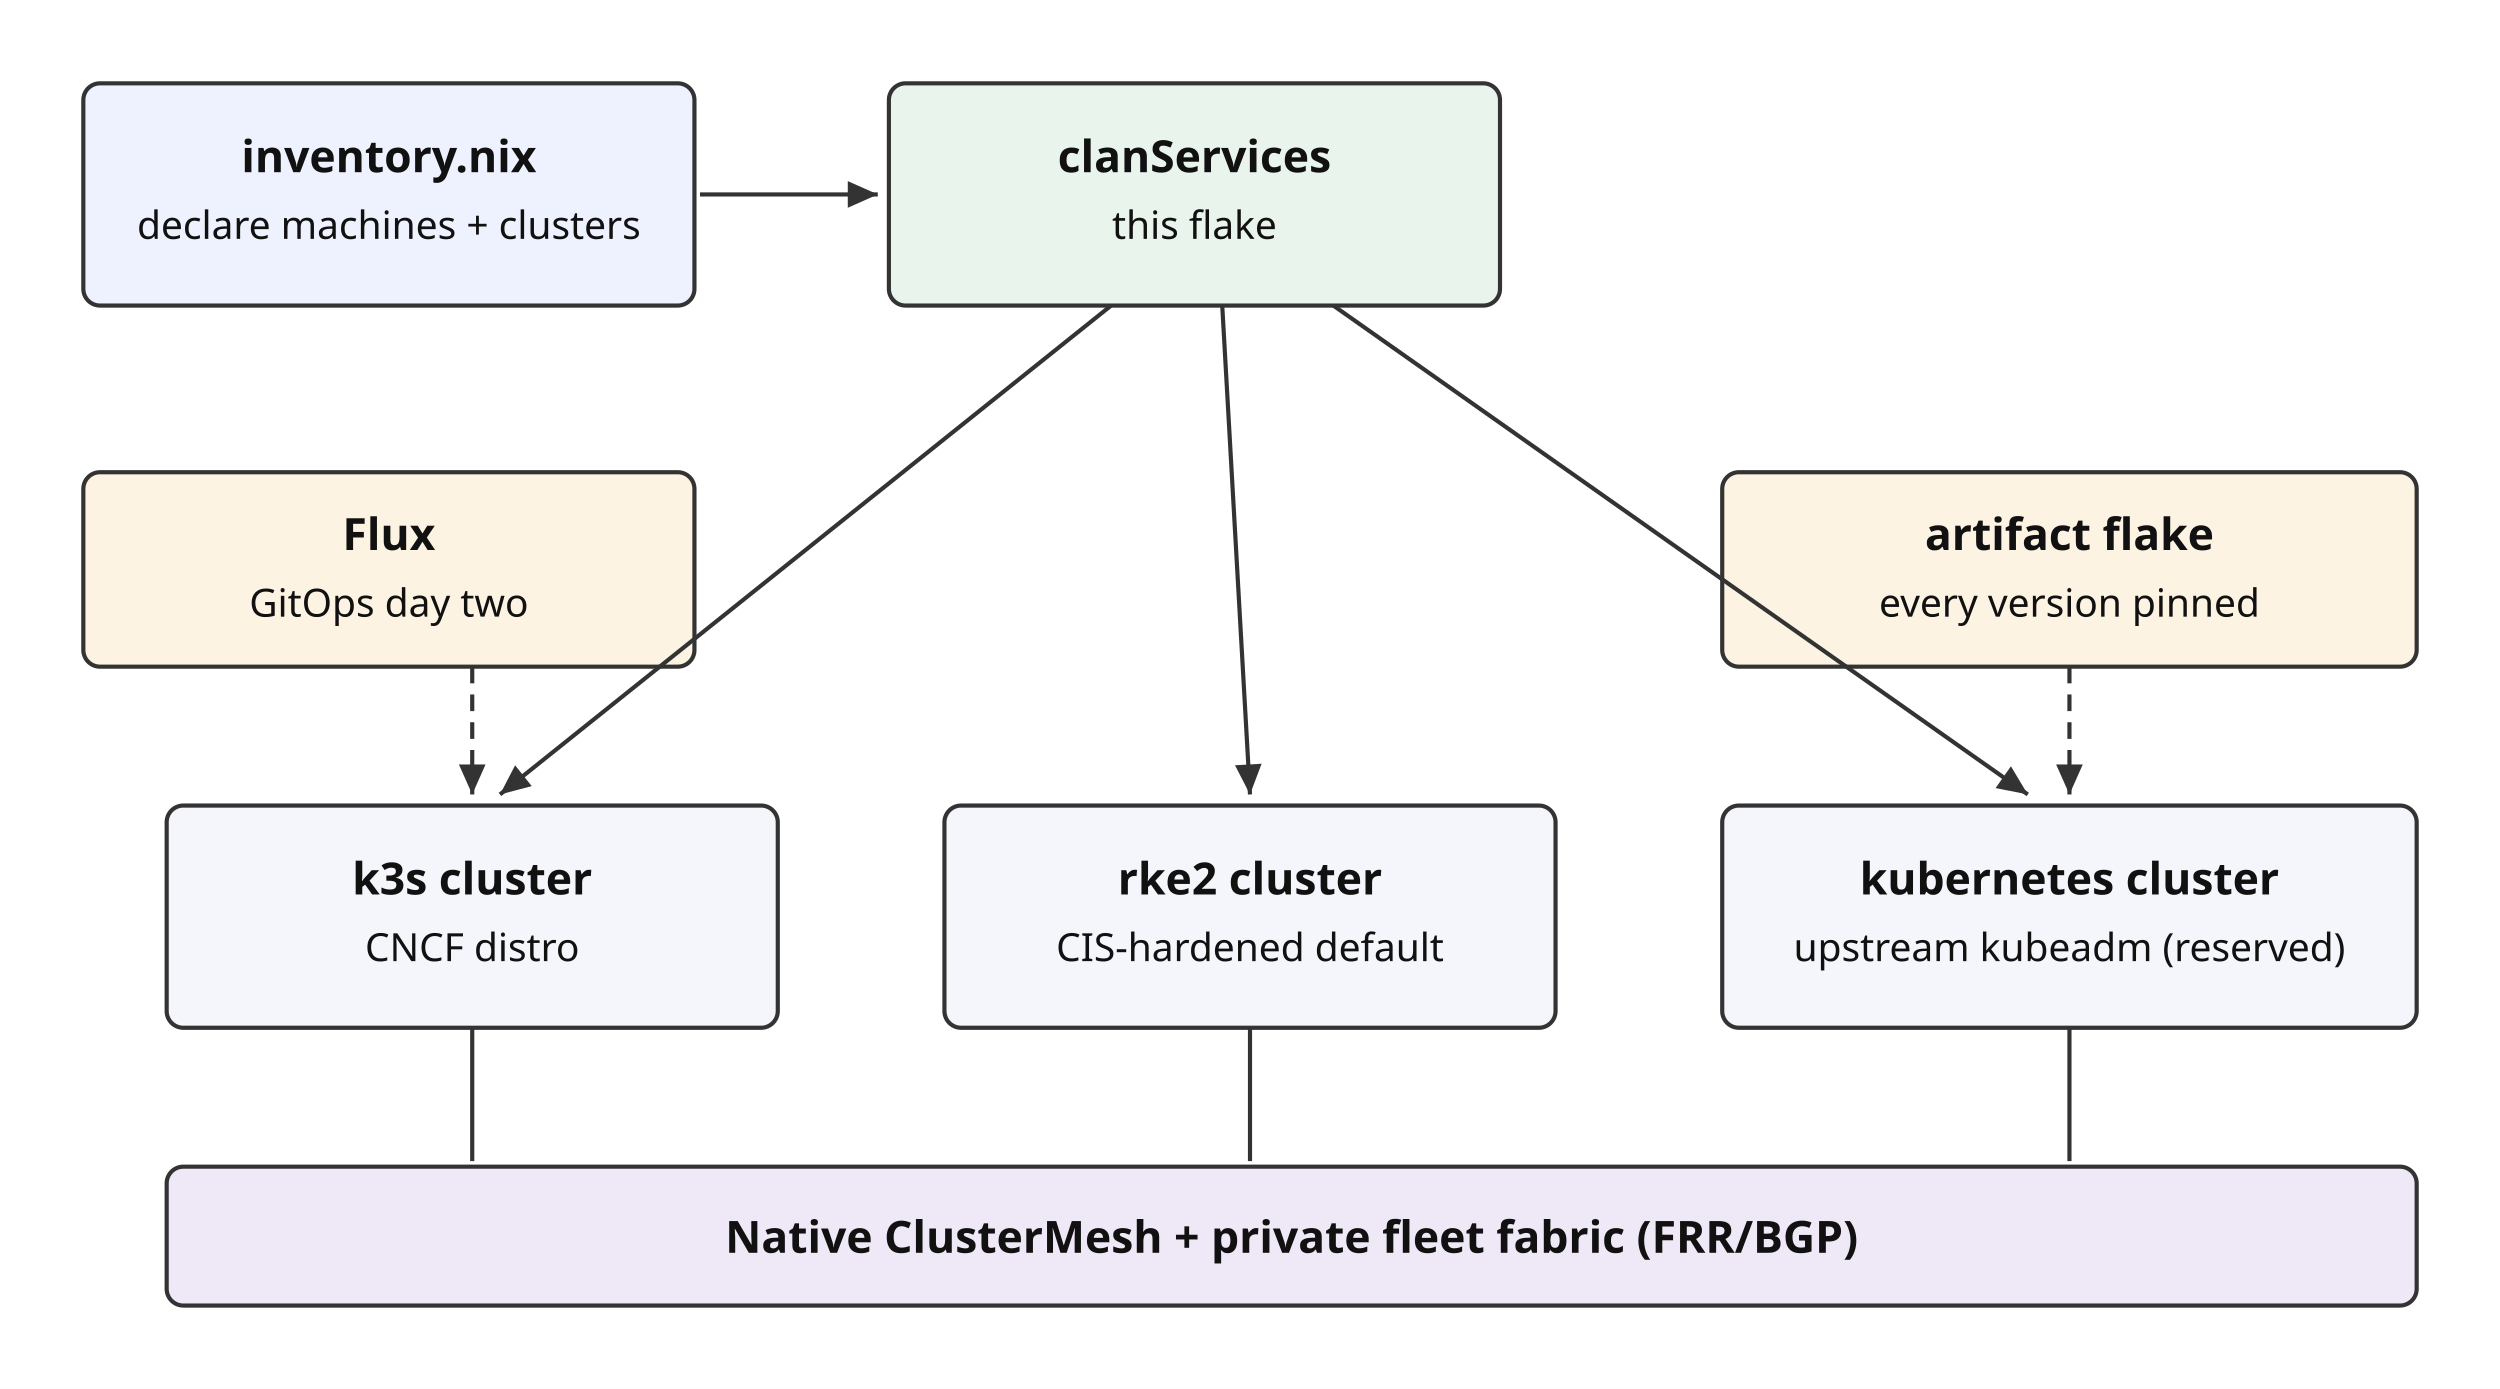
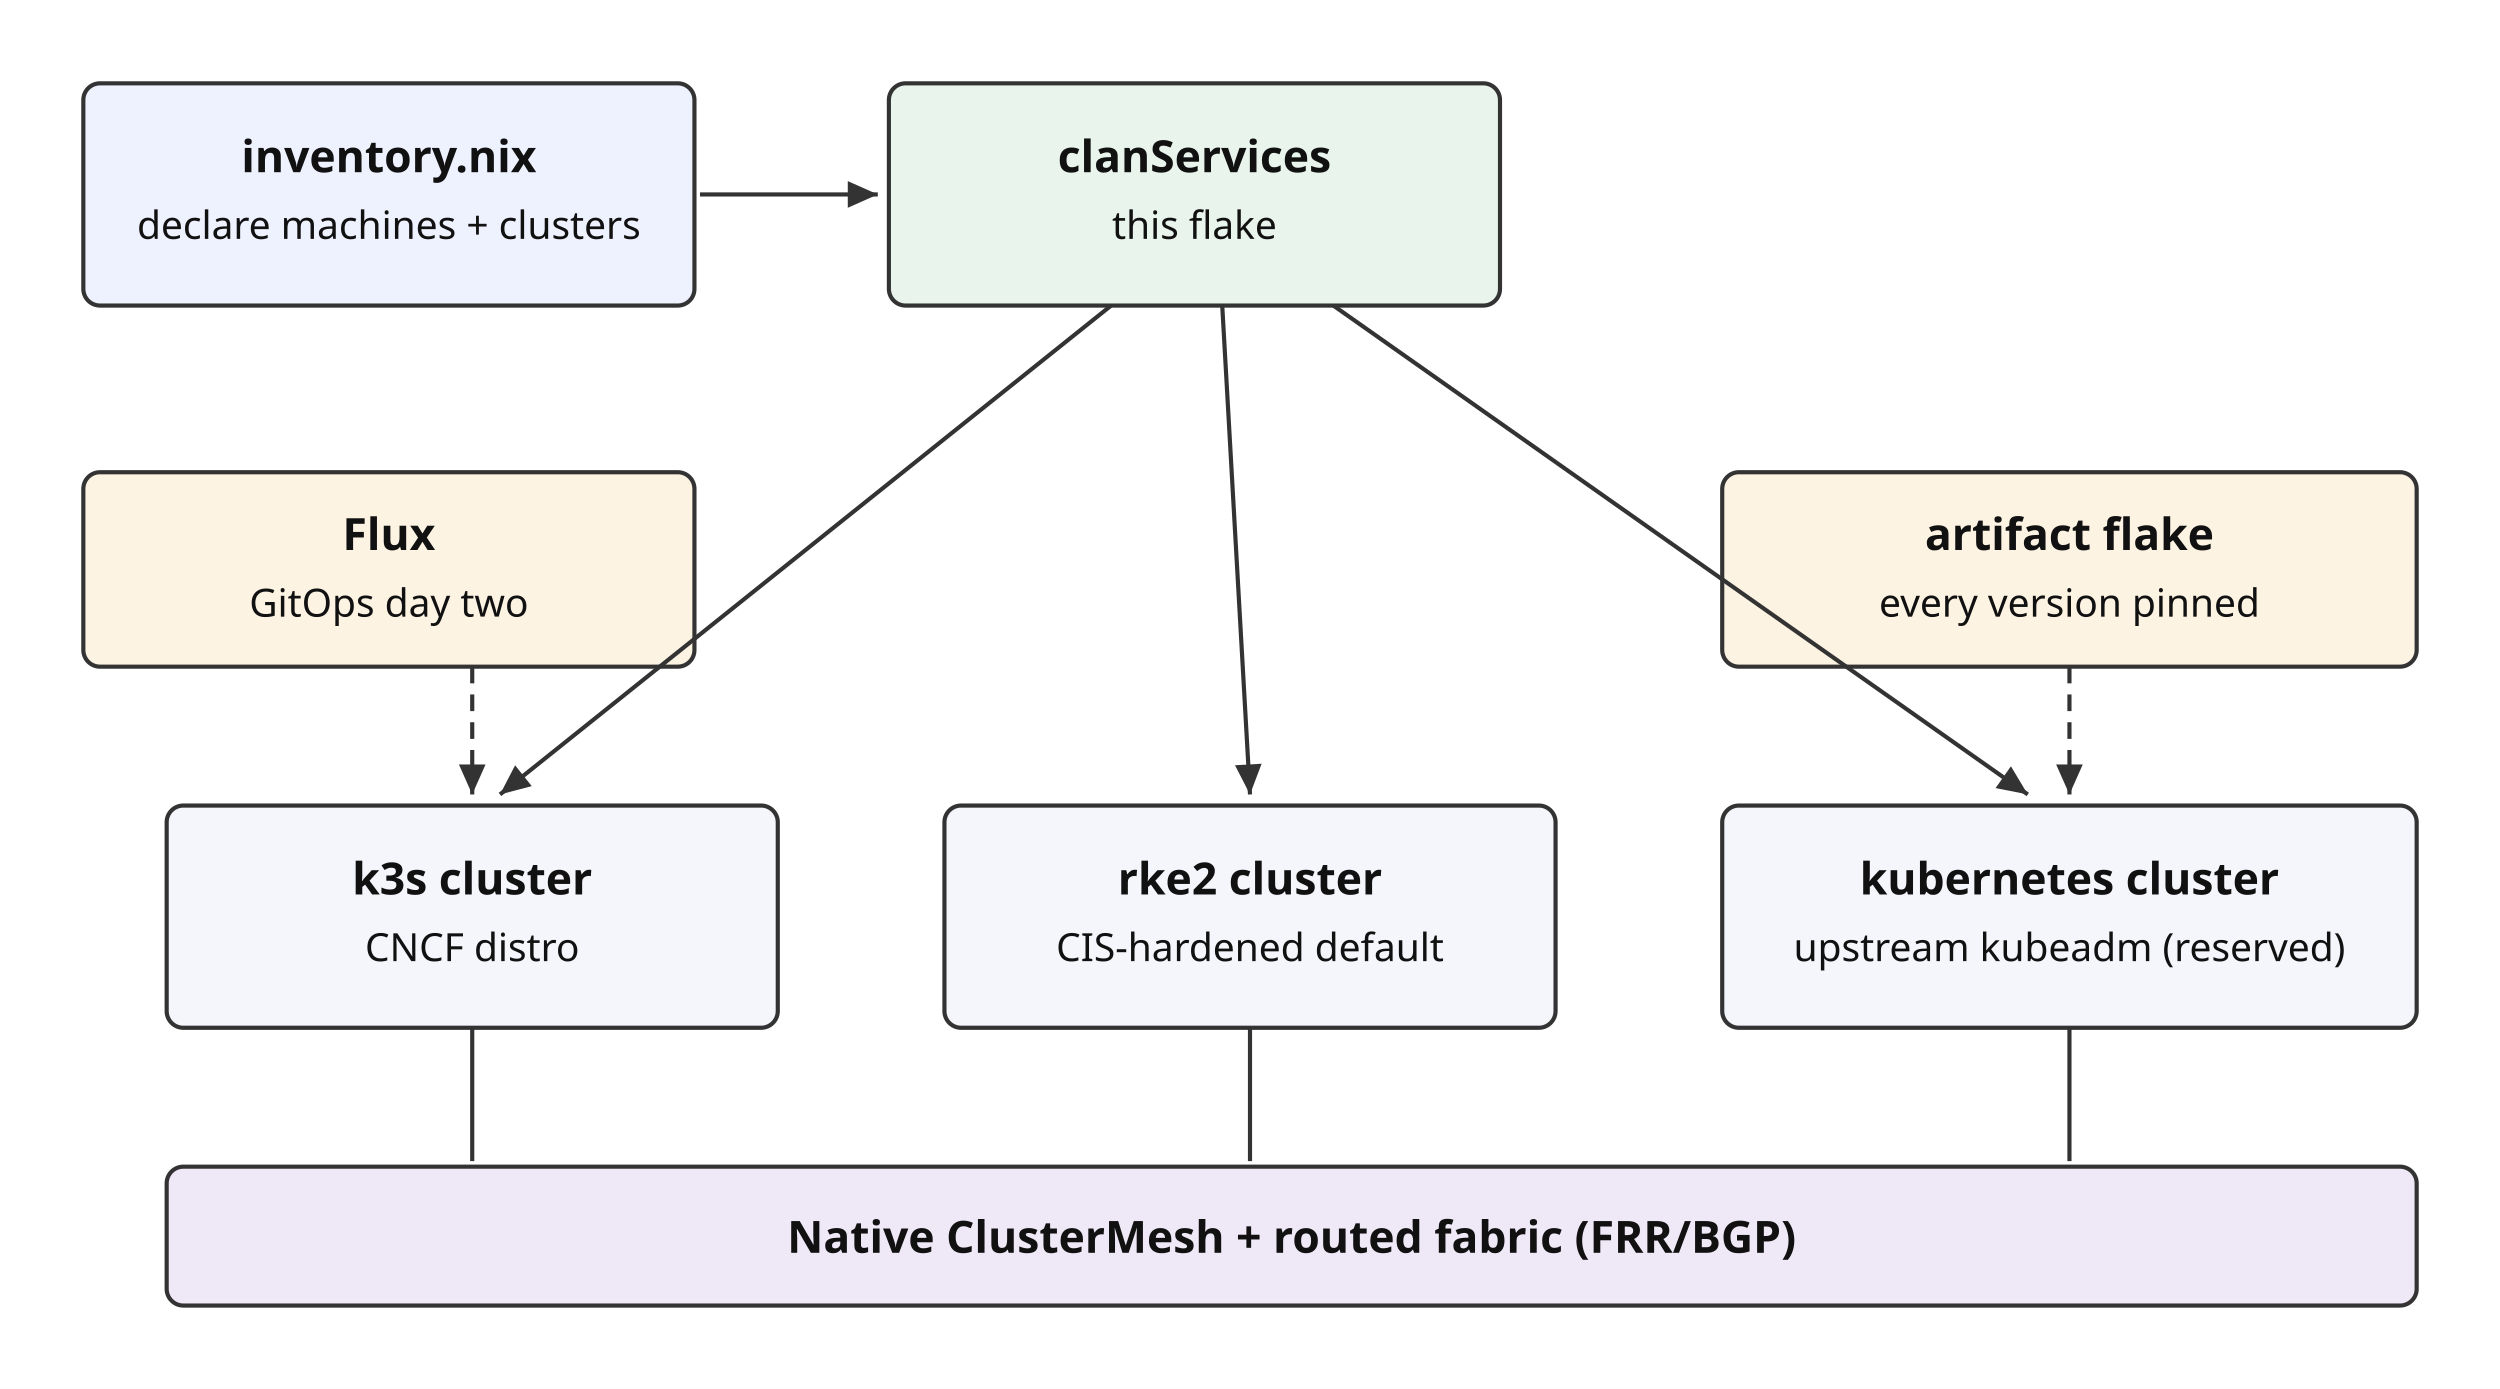
<svg xmlns="http://www.w3.org/2000/svg" viewBox="0 0 900 500" font-family="sans-serif">
  <defs>
    <marker id="arrow" viewBox="0 0 10 10" refX="9" refY="5" markerWidth="8" markerHeight="8" orient="auto-start-reverse">
      <path d="M 0 1 L 9 5 L 0 9 z" fill="#333" />
    </marker>
  </defs>
  <rect x="0" y="0" width="900" height="500" fill="#ffffff" />
  <rect x="30" y="30" width="220" height="80" rx="6" fill="#eef2ff" stroke="#333" stroke-width="1.5" />
  <text x="140" y="62" text-anchor="middle" font-size="16" font-weight="bold" fill="#111">inventory.nix</text>
  <text x="140" y="86" text-anchor="middle" font-size="14" fill="#111">declare machines + clusters</text>
  <line x1="252" y1="70" x2="316" y2="70" stroke="#333" stroke-width="1.5" marker-end="url(#arrow)" />
  <rect x="320" y="30" width="220" height="80" rx="6" fill="#e8f4ec" stroke="#333" stroke-width="1.5" />
  <text x="430" y="62" text-anchor="middle" font-size="16" font-weight="bold" fill="#111">clanServices</text>
  <text x="430" y="86" text-anchor="middle" font-size="14" fill="#111">this flake</text>
  <rect x="30" y="170" width="220" height="70" rx="6" fill="#fdf3e3" stroke="#333" stroke-width="1.5" />
  <text x="140" y="198" text-anchor="middle" font-size="16" font-weight="bold" fill="#111">Flux</text>
  <text x="140" y="222" text-anchor="middle" font-size="14" fill="#111">GitOps day two</text>
  <rect x="620" y="170" width="250" height="70" rx="6" fill="#fdf3e3" stroke="#333" stroke-width="1.5" />
  <text x="745" y="198" text-anchor="middle" font-size="16" font-weight="bold" fill="#111">artifact flake</text>
  <text x="745" y="222" text-anchor="middle" font-size="14" fill="#111">every version pinned</text>
  <rect x="60" y="290" width="220" height="80" rx="6" fill="#f4f6fb" stroke="#333" stroke-width="1.5" />
  <text x="170" y="322" text-anchor="middle" font-size="16" font-weight="bold" fill="#111">k3s cluster</text>
  <text x="170" y="346" text-anchor="middle" font-size="14" fill="#111">CNCF distro</text>
  <rect x="340" y="290" width="220" height="80" rx="6" fill="#f4f6fb" stroke="#333" stroke-width="1.5" />
  <text x="450" y="322" text-anchor="middle" font-size="16" font-weight="bold" fill="#111">rke2 cluster</text>
  <text x="450" y="346" text-anchor="middle" font-size="14" fill="#111">CIS-hardened default</text>
  <rect x="620" y="290" width="250" height="80" rx="6" fill="#f4f6fb" stroke="#333" stroke-width="1.5" />
  <text x="745" y="322" text-anchor="middle" font-size="16" font-weight="bold" fill="#111">kubernetes cluster</text>
  <text x="745" y="346" text-anchor="middle" font-size="14" fill="#111">upstream kubeadm (reserved)</text>
  <line x1="400" y1="110" x2="180" y2="286" stroke="#333" stroke-width="1.5" marker-end="url(#arrow)" />
  <line x1="440" y1="110" x2="450" y2="286" stroke="#333" stroke-width="1.5" marker-end="url(#arrow)" />
  <line x1="480" y1="110" x2="730" y2="286" stroke="#333" stroke-width="1.5" marker-end="url(#arrow)" />
  <line x1="170" y1="240" x2="170" y2="286" stroke="#333" stroke-width="1.5" stroke-dasharray="6 4" marker-end="url(#arrow)" />
  <line x1="745" y1="240" x2="745" y2="286" stroke="#333" stroke-width="1.5" stroke-dasharray="6 4" marker-end="url(#arrow)" />
  <line x1="170" y1="370" x2="170" y2="418" stroke="#333" stroke-width="1.5" />
  <line x1="450" y1="370" x2="450" y2="418" stroke="#333" stroke-width="1.5" />
  <line x1="745" y1="370" x2="745" y2="418" stroke="#333" stroke-width="1.5" />
  <rect x="60" y="420" width="810" height="50" rx="6" fill="#efe8f7" stroke="#333" stroke-width="1.5" />
-   <text x="465" y="451" text-anchor="middle" font-size="16" font-weight="bold" fill="#111">Native ClusterMesh + private fleet fabric (FRR/BGP)</text>
+   <text x="465" y="451" text-anchor="middle" font-size="16" font-weight="bold" fill="#111">Native ClusterMesh + routed fabric (FRR/BGP)</text>
</svg>
